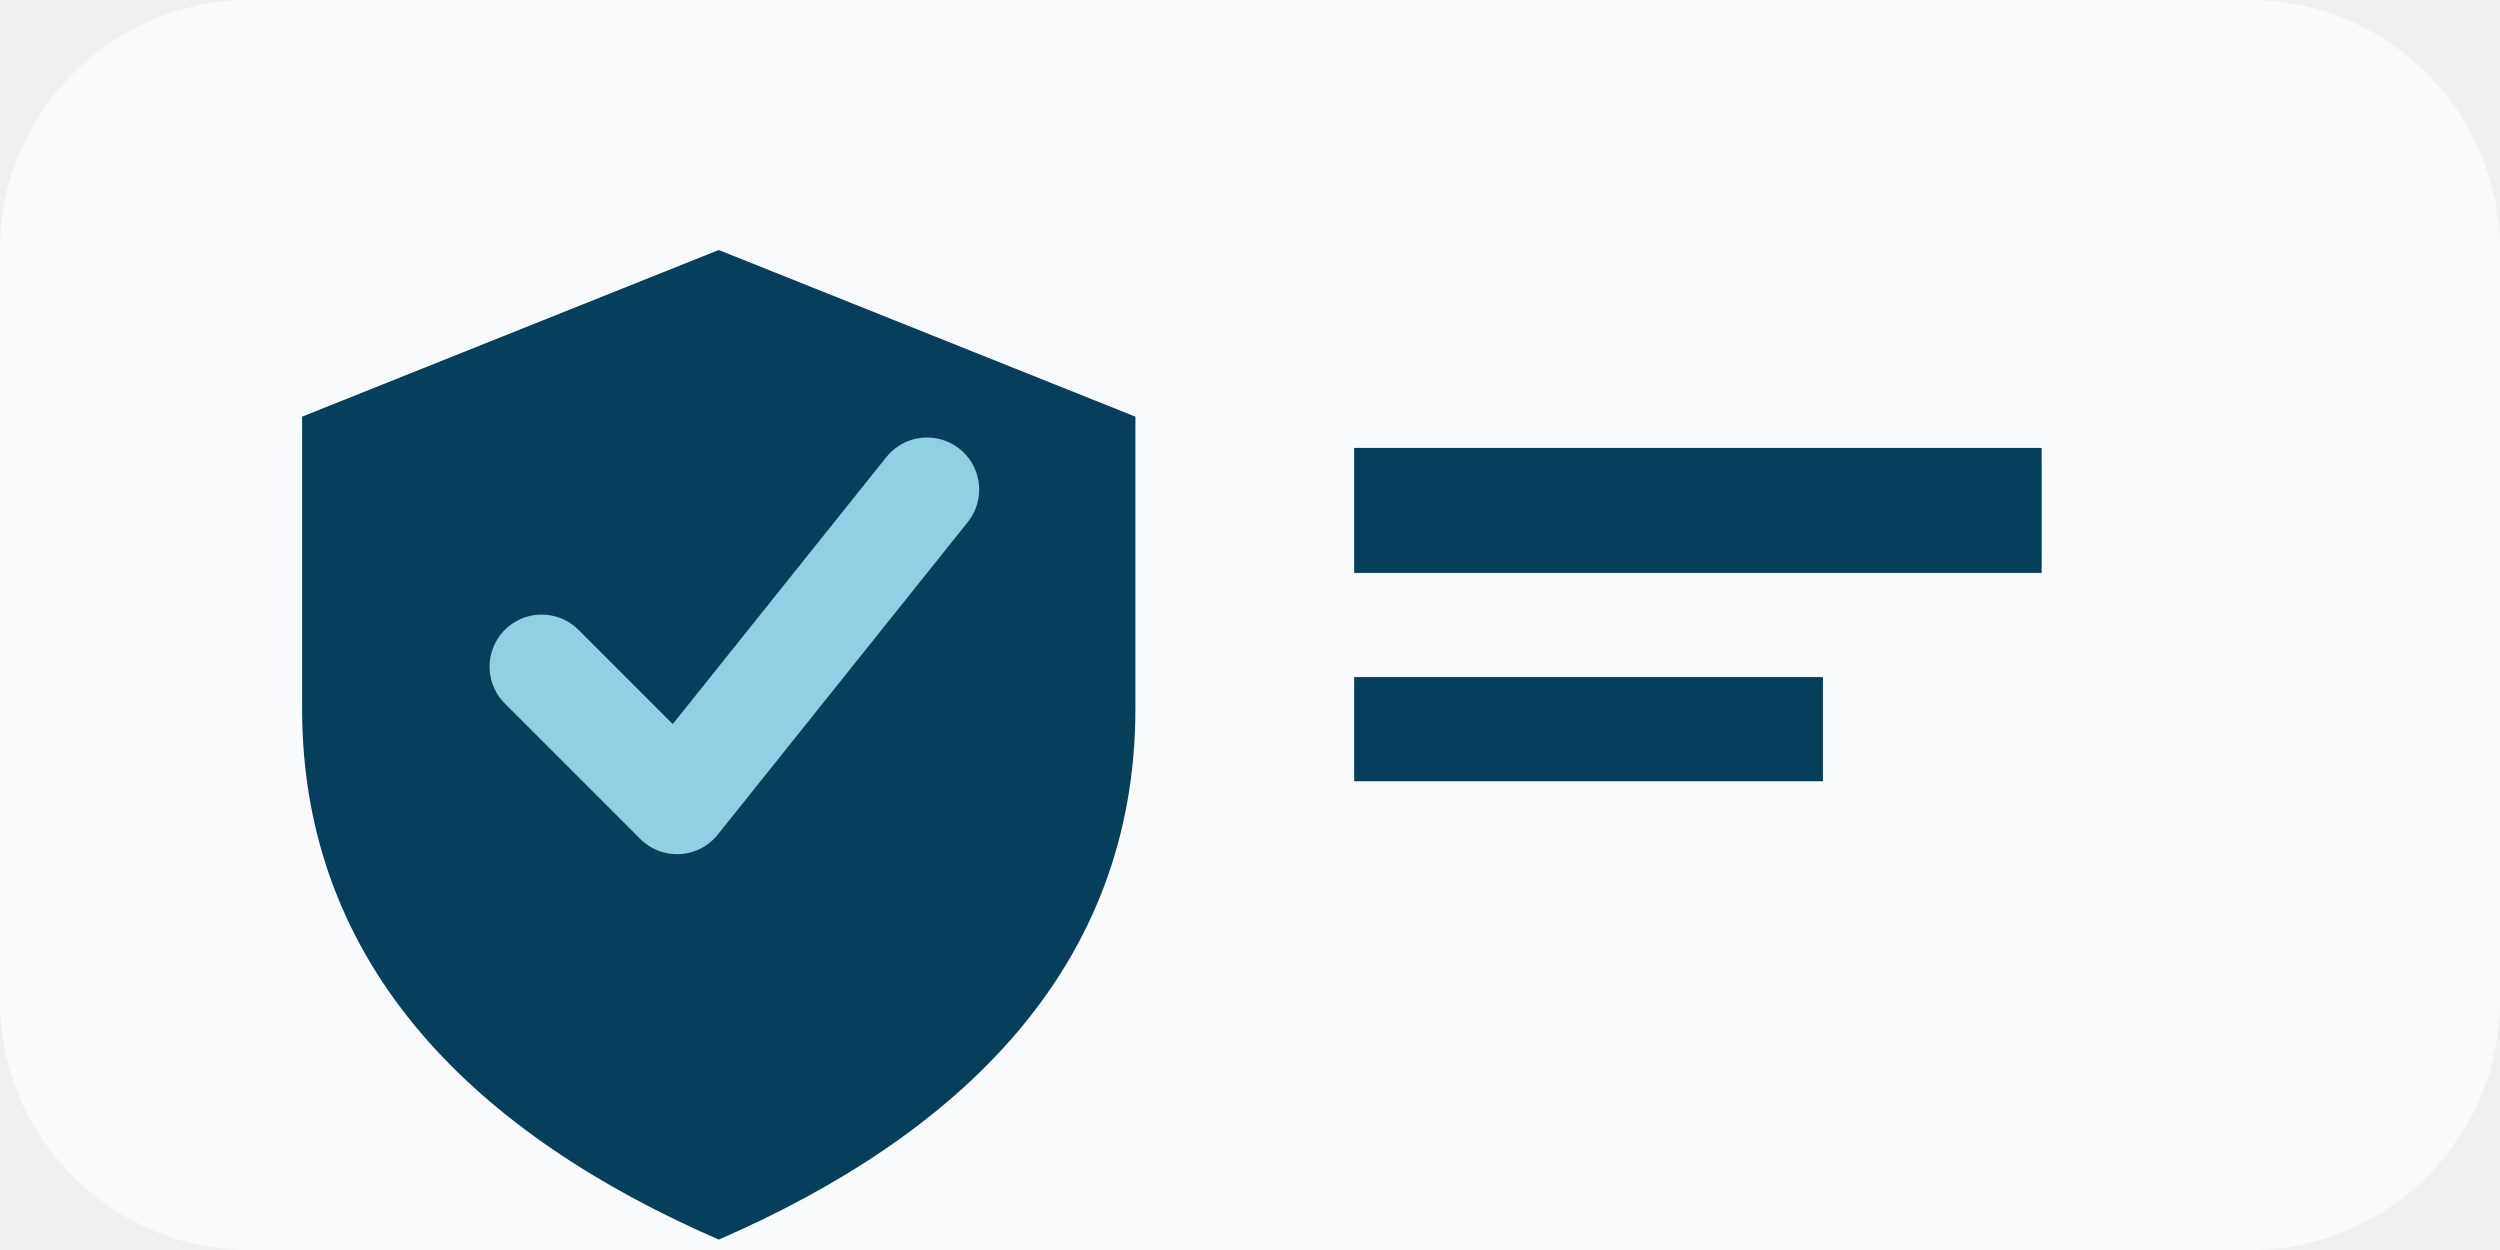
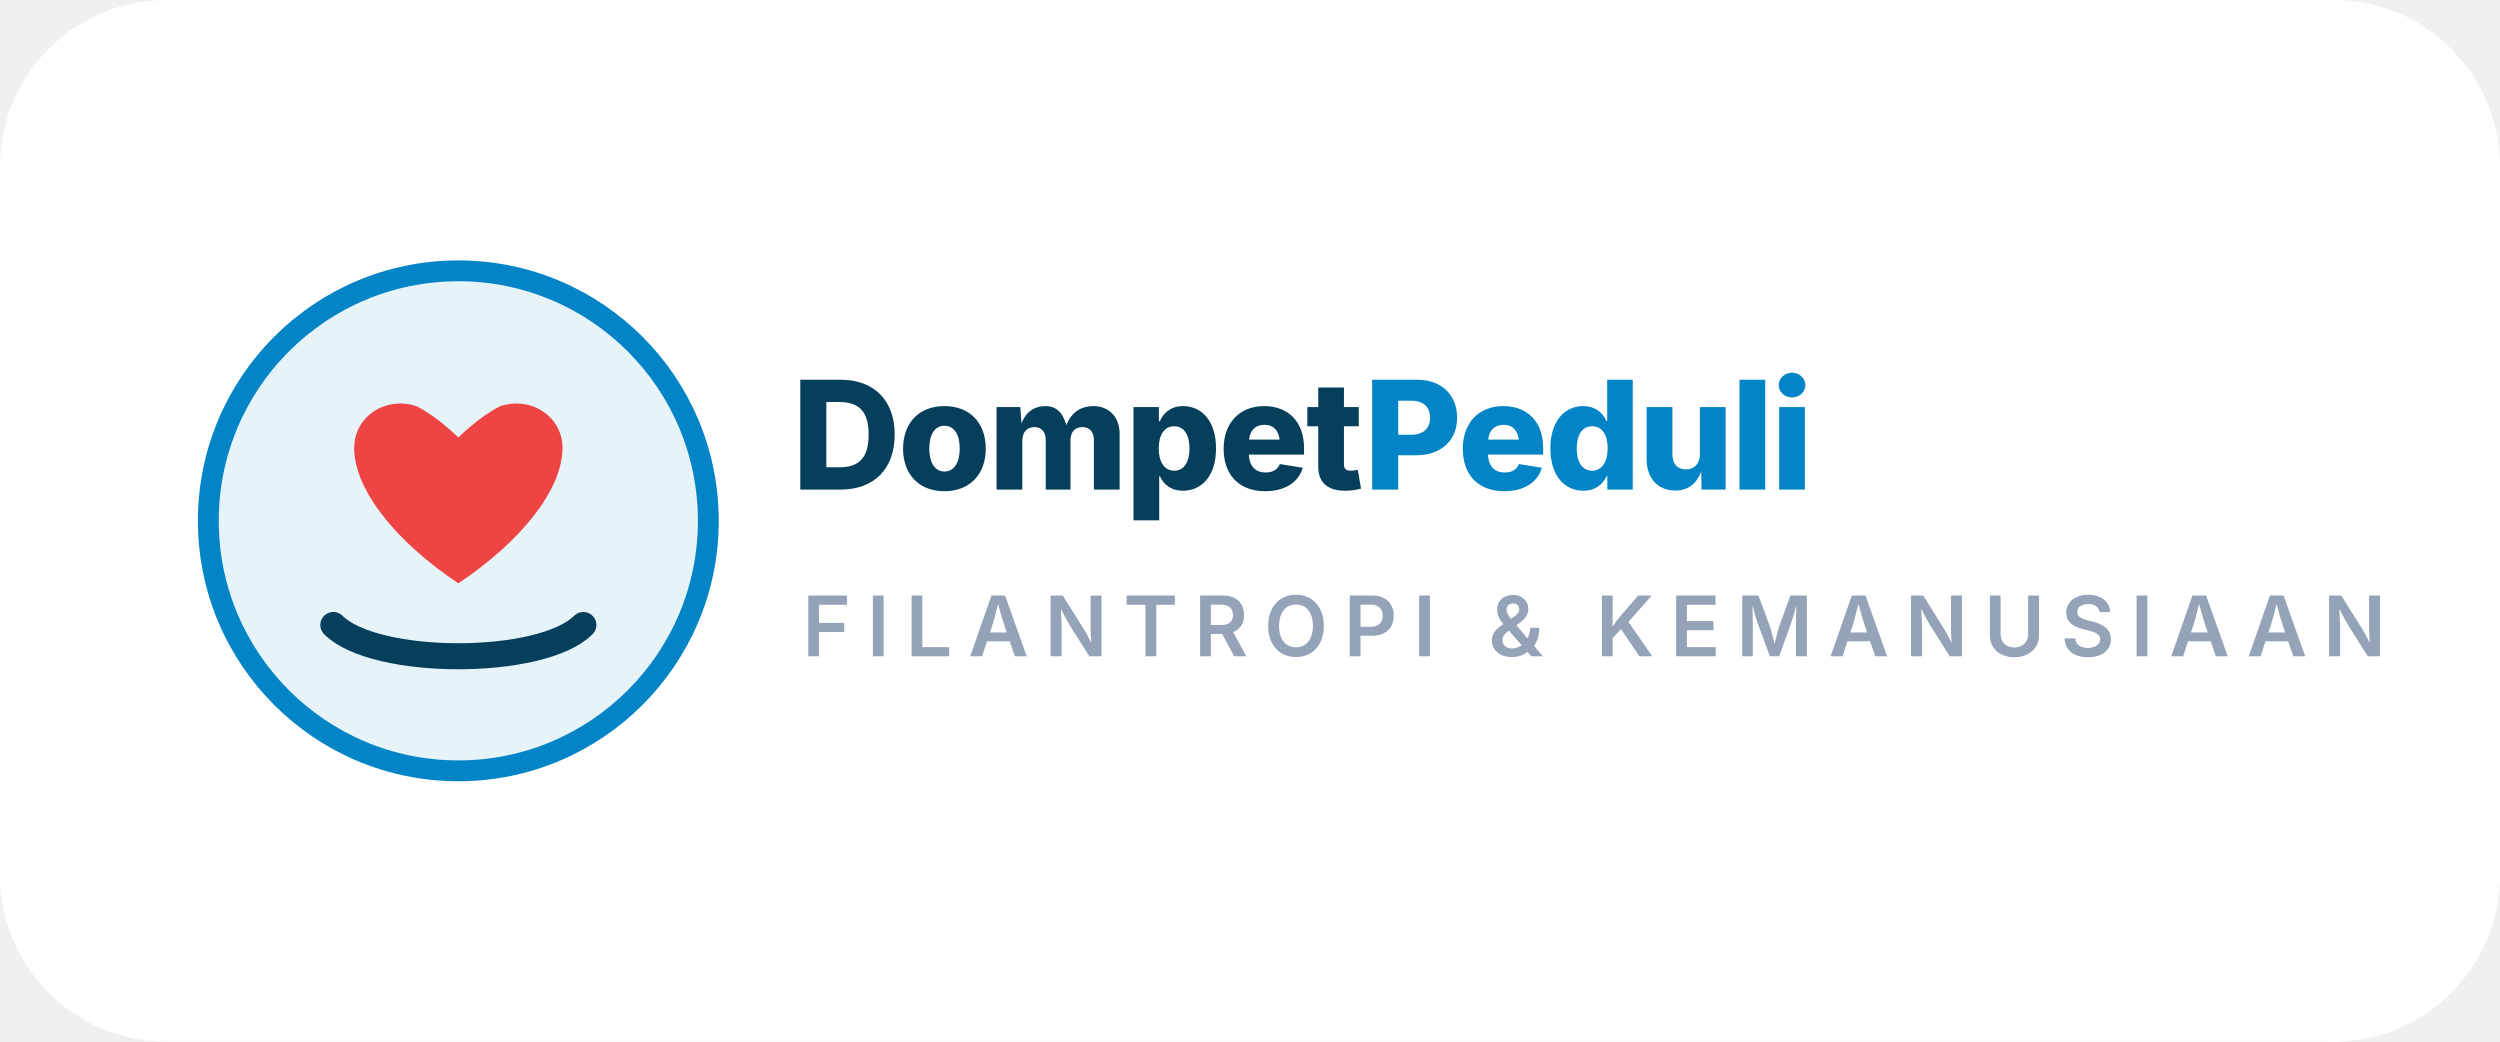
- <svg xmlns="http://www.w3.org/2000/svg" viewBox="0 0 240 120" role="img" aria-labelledby="title desc">
-   <rect width="240" height="120" rx="24" fill="#f8fafc" />
-   <path d="M69 24l40 16v28c0 25-17 41-40 51-23-10-40-26-40-51V40l40-16z" fill="#053f5c" />
-   <path d="M52 64l13 13 24-30" fill="none" stroke="#8fd0e2" stroke-width="10" stroke-linecap="round" stroke-linejoin="round" />
-   <path d="M130 43h66v12h-66zM130 65h45v10h-45z" fill="#053f5c" />
+ <svg xmlns="http://www.w3.org/2000/svg" viewBox="0 0 240 100" fill="none" role="img" aria-label="Dompet Kemanusiaan Peduli">
+   <rect width="240" height="100" rx="16" fill="#ffffff" />
+   <g transform="translate(18, 24)">
+     <circle cx="26" cy="26" r="24" fill="#0284c7" fill-opacity="0.1" stroke="#0284c7" stroke-width="2" />
+     <path d="M26 32 C20 28 16 23 16 19 C16 16 19 14 22 15 C24 16 26 18 26 18 C26 18 28 16 30 15 C33 14 36 16 36 19 C36 23 32 28 26 32 Z" fill="#ef4444" />
+     <path d="M14 36 C18 40 34 40 38 36" stroke="#053f5c" stroke-width="2.5" stroke-linecap="round" />
+   </g>
+   <text x="76" y="47" font-family="system-ui, -apple-system, sans-serif" font-size="14.5" font-weight="800" fill="#053f5c" letter-spacing="-0.3">
+     Dompet<tspan fill="#0284c7">Peduli</tspan>
+   </text>
+   <text x="77" y="63" font-family="system-ui, -apple-system, sans-serif" font-size="8" font-weight="600" fill="#94a3b8" letter-spacing="1.5">
+     FILANTROPI &amp; KEMANUSIAAN
+   </text>
</svg>
